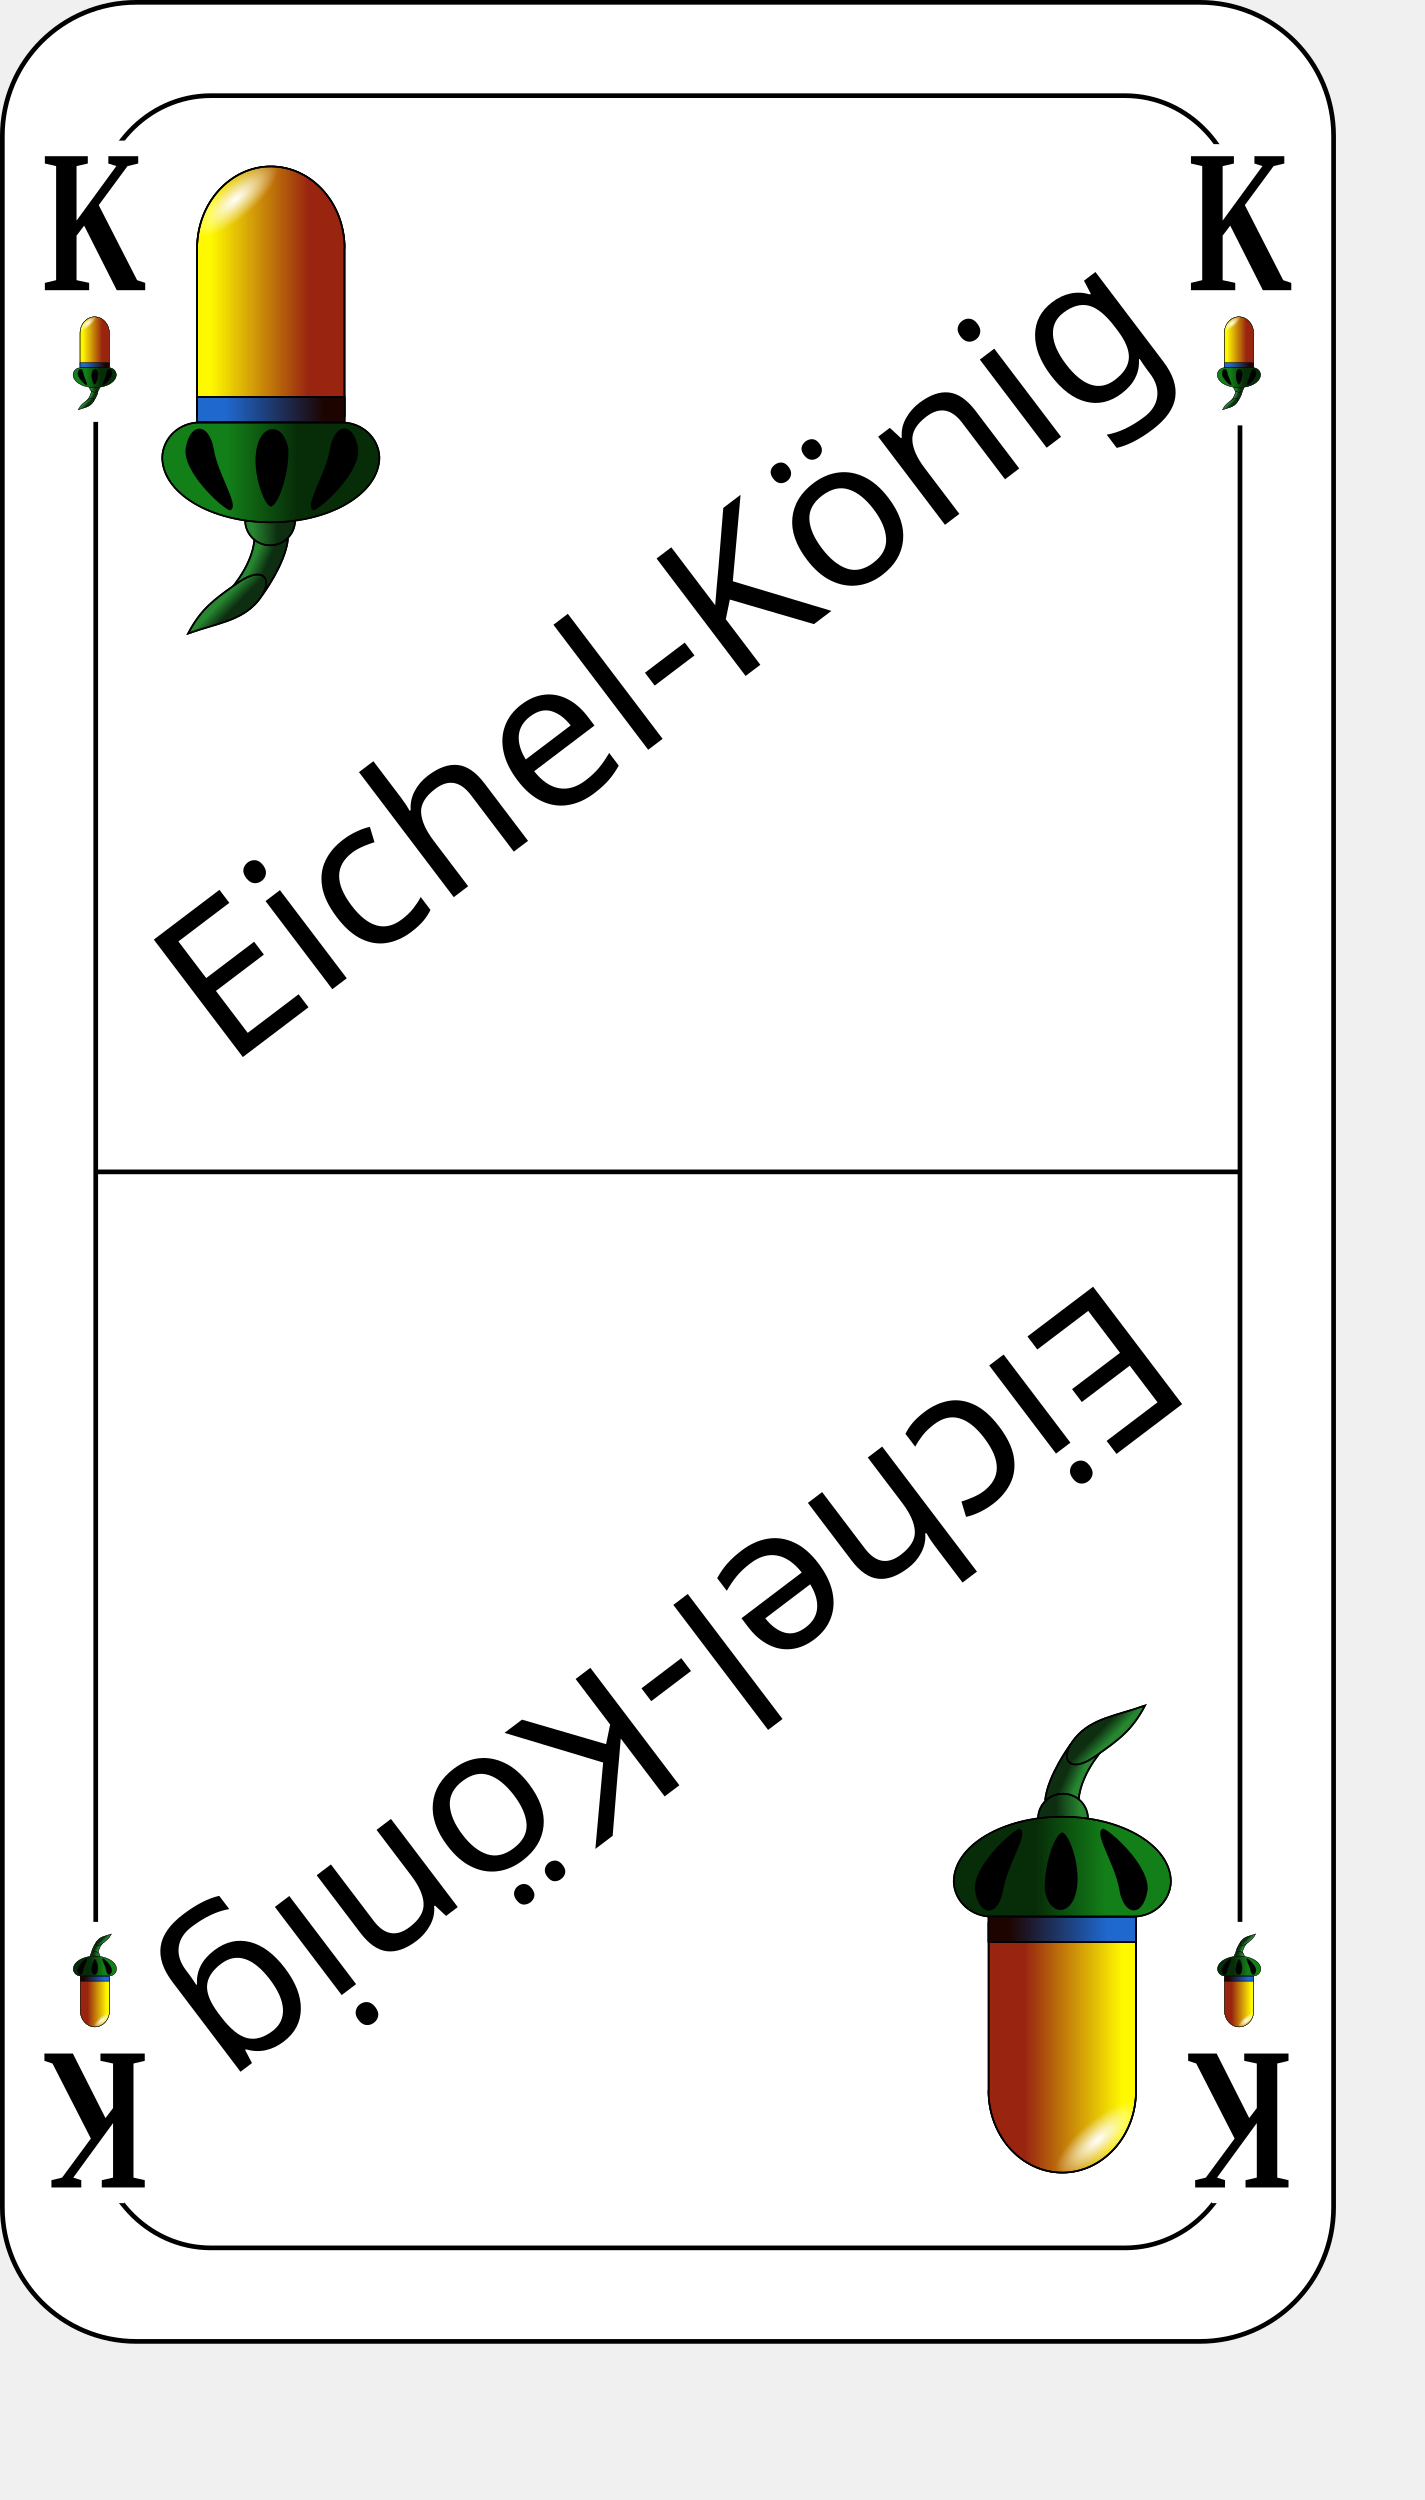
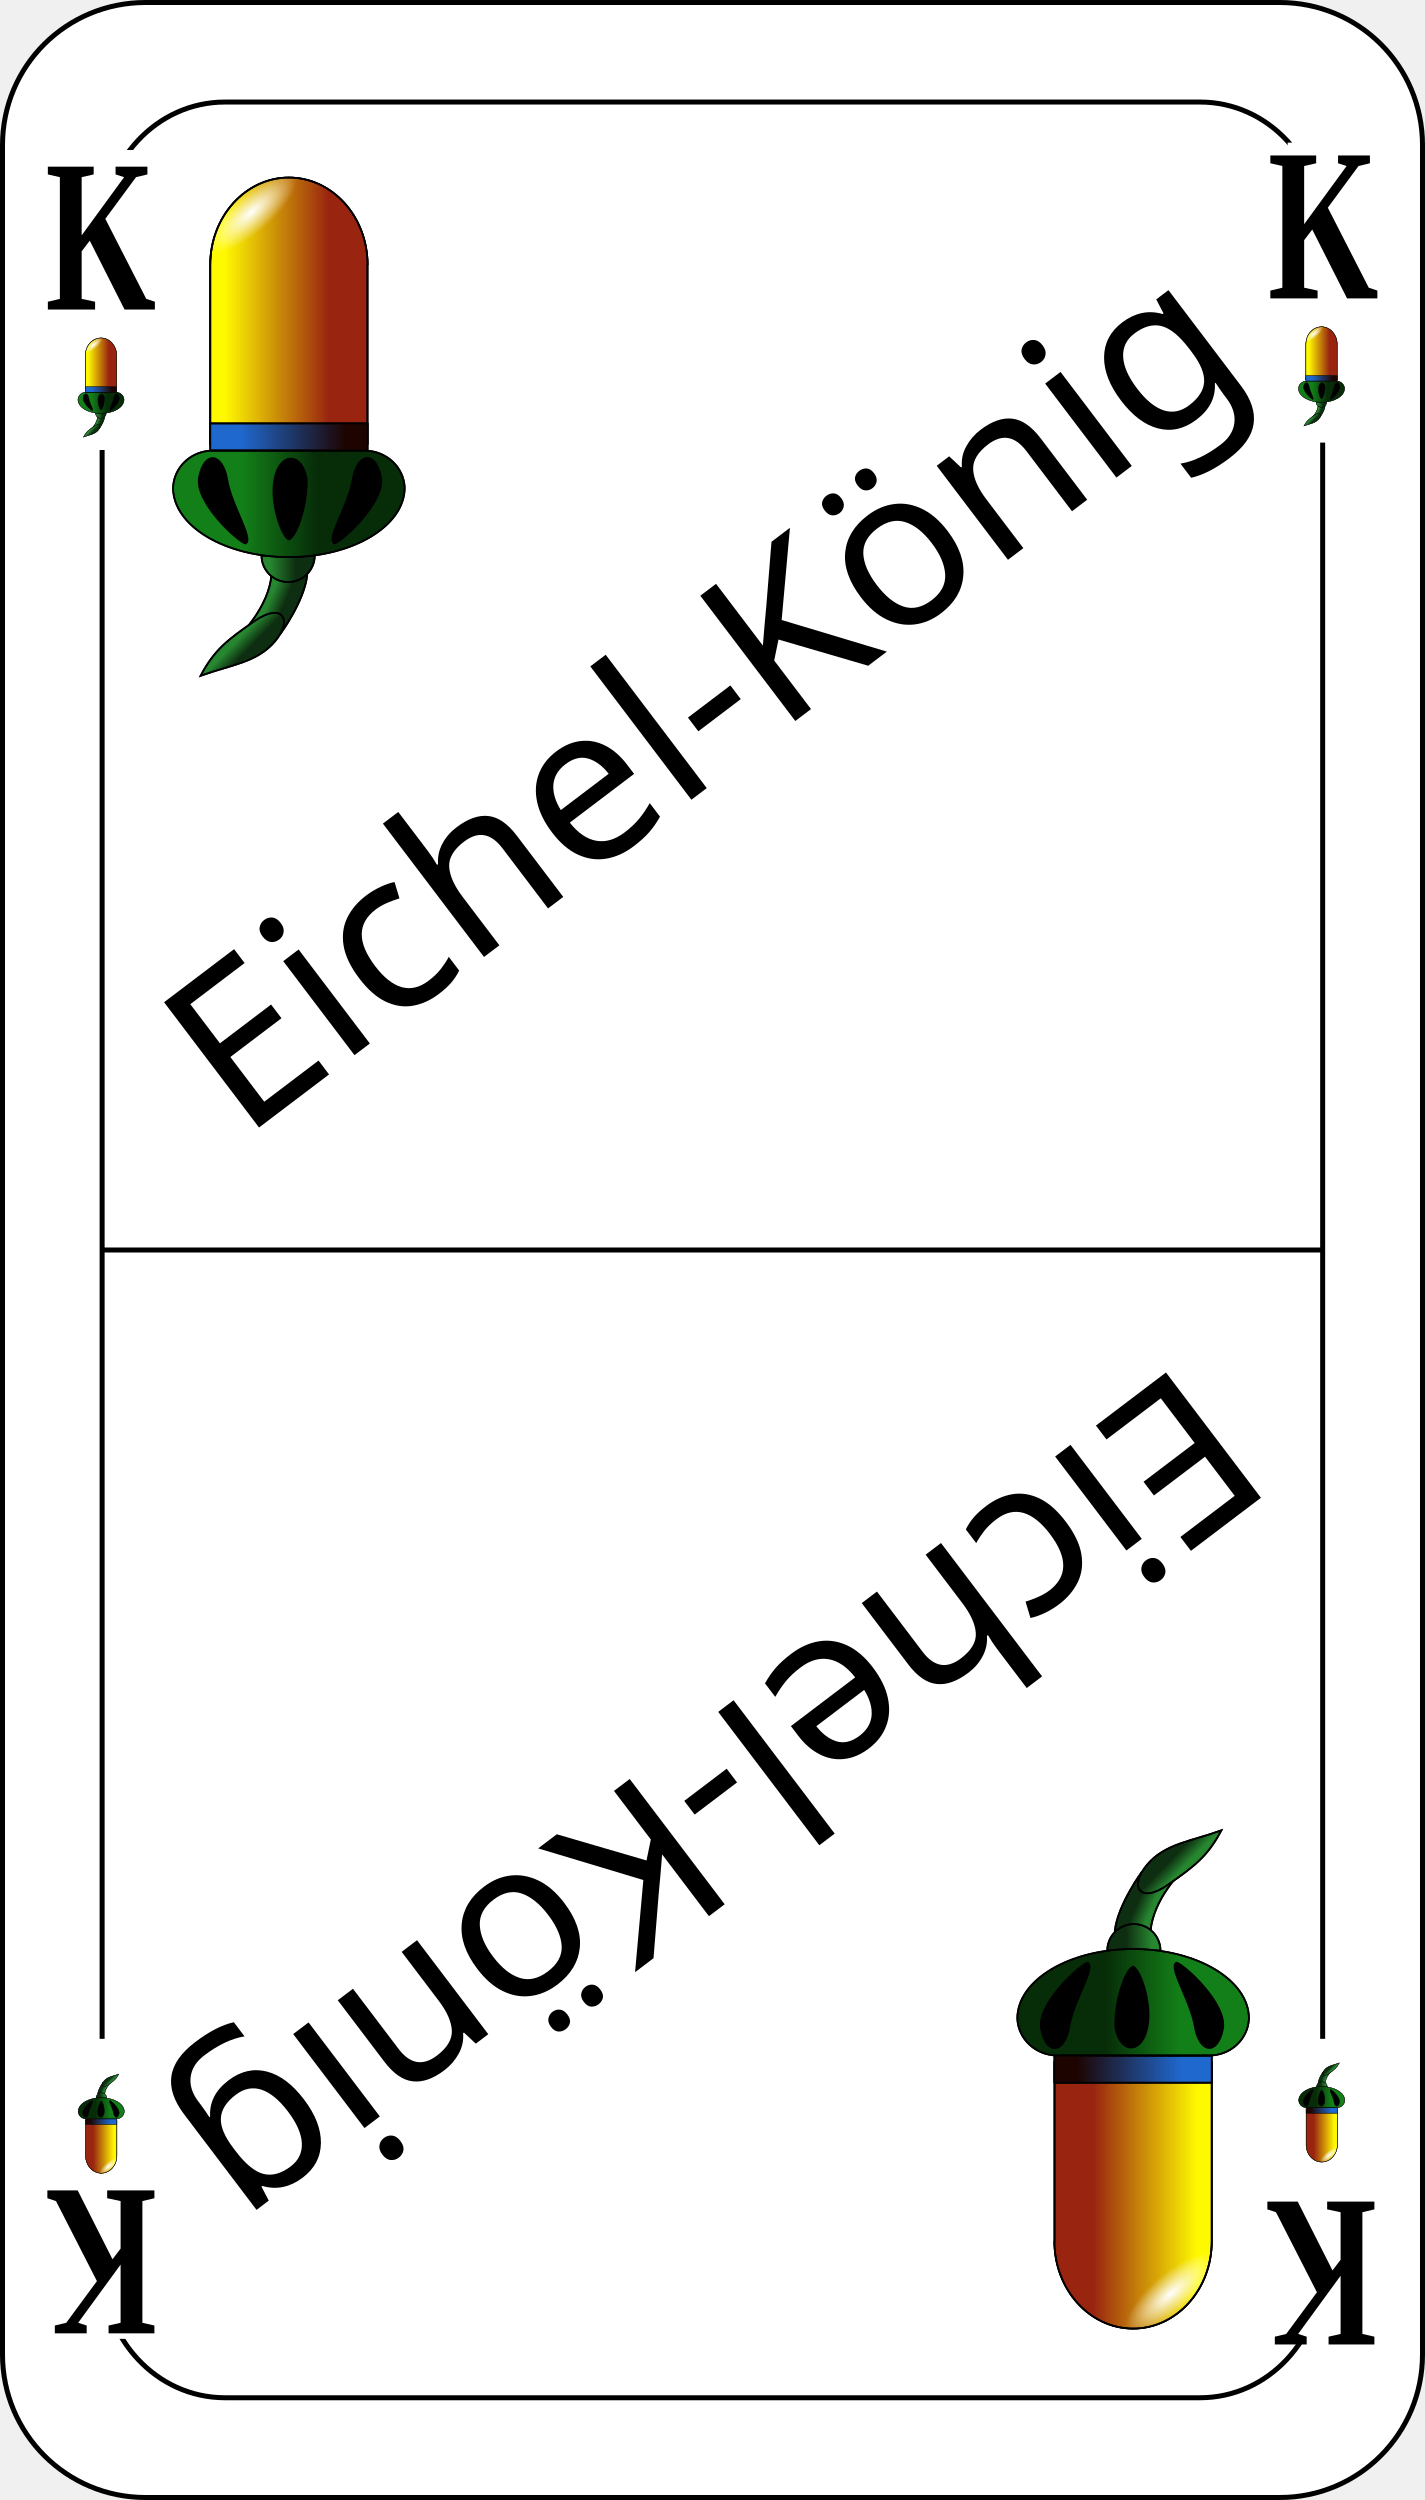
- <svg xmlns="http://www.w3.org/2000/svg" xmlns:xlink="http://www.w3.org/1999/xlink" width="5.7cm" height="10cm" id="svg2">
+ <svg xmlns="http://www.w3.org/2000/svg" xmlns:xlink="http://www.w3.org/1999/xlink" width="5.7cm" height="10cm" id="svg2" version="1.1" viewBox="0 0 201.969 354.331">
  <defs id="defs4">
    <radialGradient gradientUnits="userSpaceOnUse" gradientTransform="matrix(0.535225,-0.46193,0.160737,0.186241,45.27302,18.48446)" r="16.411" fy="-23.941" fx="7.646" cy="-23.941" cx="7.646" id="radialGradient7212" xlink:href="#linearGradient7206" />
    <linearGradient gradientUnits="userSpaceOnUse" y2="55.612" x2="43.451" y1="55.612" x1="64.644" id="linearGradient3075" xlink:href="#linearGradient3077" />
    <linearGradient gradientTransform="translate(-5.149838,-2.797688)" gradientUnits="userSpaceOnUse" y2="33.15" x2="45.329" y1="33.15" x1="66.327" id="linearGradient3056" xlink:href="#linearGradient3061" />
    <linearGradient gradientTransform="translate(-12.82547,-5.950036)" gradientUnits="userSpaceOnUse" y2="101.708" x2="56.564" y1="103.703" x1="58.633" id="linearGradient3046" xlink:href="#linearGradient3001" />
    <linearGradient gradientTransform="translate(-16.31211,-1.629578)" gradientUnits="userSpaceOnUse" y2="90.734" x2="65.342" y1="91.956" x1="68.162" id="linearGradient3038" xlink:href="#linearGradient3001" />
    <linearGradient gradientUnits="userSpaceOnUse" y2="81.561" x2="40.936" y1="81.561" x1="35.771" id="linearGradient3030" xlink:href="#linearGradient3001" />
    <linearGradient gradientTransform="translate(-48.57863,47.01691)" gradientUnits="userSpaceOnUse" y2="22.383" x2="92.34" y1="22.383" x1="107.509" id="linearGradient3007" xlink:href="#linearGradient3001" />
    <linearGradient id="linearGradient3001">
      <stop id="stop3003" offset="0" style="stop-color:#000000;stop-opacity:0.653;" />
      <stop id="stop3005" offset="1" style="stop-color:#000000;stop-opacity:0;" />
    </linearGradient>
    <linearGradient id="linearGradient3061">
      <stop style="stop-color:#992510;stop-opacity:1;" offset="0" id="stop3063" />
      <stop style="stop-color:#992510;stop-opacity:0;" offset="1" id="stop3065" />
    </linearGradient>
    <linearGradient id="linearGradient3077">
      <stop style="stop-color:#1d0400;stop-opacity:1;" offset="0" id="stop3079" />
      <stop style="stop-color:#1d0400;stop-opacity:0;" offset="1" id="stop3081" />
    </linearGradient>
    <linearGradient id="linearGradient7206">
      <stop id="stop7208" offset="0" style="stop-color:#ffffff;stop-opacity:1;" />
      <stop id="stop7210" offset="1" style="stop-color:#ffffff;stop-opacity:0;" />
    </linearGradient>
  </defs>
  <g id="layer1">
-     <rect style="opacity:1;fill:#ffffff;fill-opacity:1;fill-rule:evenodd;stroke:#000000;stroke-width:0.709;stroke-linecap:butt;stroke-linejoin:round;stroke-miterlimit:4;stroke-dasharray:none;stroke-dashoffset:0;stroke-opacity:1" id="rect1600" width="180.92" height="332.977" x="10.524" y="10.677" />
-     <path style="fill:none;fill-opacity:0.75;fill-rule:evenodd;stroke:#000000;stroke-width:0.709;stroke-linecap:butt;stroke-linejoin:miter;stroke-miterlimit:4;stroke-dasharray:none;stroke-opacity:1" d="M 14.676,177.165 L 187.292,177.165" id="path13403" />
-     <path style="fill:#ffffff;fill-opacity:1;stroke:#000000;stroke-width:0.71;stroke-miterlimit:4;stroke-dasharray:none;stroke-opacity:1" d="M 20.609,0.355 C 9.398,0.355 0.355,9.358 0.355,20.562 L 0.355,333.707 C 0.355,344.911 9.399,353.976 20.609,353.976 L 181.391,353.976 C 192.601,353.976 201.614,344.911 201.614,333.707 L 201.614,20.562 C 201.614,9.358 192.601,0.355 181.391,0.355 L 20.609,0.355 z M 31.879,14.463 L 170.09,14.463 C 179.726,14.463 187.464,22.765 187.464,33.074 L 187.464,321.226 C 187.464,331.535 179.726,339.837 170.09,339.837 L 31.879,339.837 C 22.243,339.837 14.473,331.535 14.473,321.226 L 14.473,33.074 C 14.473,22.765 22.243,14.463 31.879,14.463 z " id="path2586" />
-     <rect style="opacity:1;fill:#ffffff;fill-opacity:1;fill-rule:evenodd;stroke:none;stroke-width:0.354;stroke-linecap:butt;stroke-linejoin:round;stroke-miterlimit:4;stroke-dasharray:none;stroke-dashoffset:0;stroke-opacity:1" id="rect10676" width="7.384" height="42.52" x="11.792" y="21.26" />
-     <text xml:space="preserve" style="font-size:24.976px;font-style:normal;font-variant:normal;font-weight:bold;font-stretch:normal;text-align:start;line-height:125%;writing-mode:lr-tb;text-anchor:start;fill:#000000;fill-opacity:1;stroke:none;stroke-width:1px;stroke-linecap:butt;stroke-linejoin:miter;stroke-opacity:1;font-family:Times New Roman" x="7.981" y="35.406" id="text4099" transform="scale(0.807085,1.239027)">
-       <tspan id="tspan4101" x="7.981" y="35.406">K</tspan>
-     </text>
-     <use x="0" y="0" xlink:href="#rect10676" id="use4103" transform="translate(170.7122,0.531494)" width="201.968" height="354.331" />
-     <use x="0" y="0" xlink:href="#text4099" id="use4105" transform="translate(173.2677,-1.868741e-4)" width="201.968" height="354.331" />
-     <use x="0" y="0" xlink:href="#rect10676" id="use4107" transform="translate(-0.351984,269.2913)" width="201.968" height="354.331" />
-     <use x="0" y="0" xlink:href="#rect10676" id="use4109" transform="translate(171.4162,269.2913)" width="201.968" height="354.331" />
-     <use x="0" y="0" xlink:href="#text4099" id="use4111" transform="matrix(-1,-1.534146e-17,1.534146e-17,-1,201.5787,354.3241)" width="201.968" height="354.331" />
-     <use x="0" y="0" xlink:href="#use4111" id="use4113" transform="translate(-172.9133,-2.389310e-7)" width="201.968" height="354.331" />
    <g style="display:inline" id="g4395" transform="translate(-147.453,47.5682)">
-       <path id="rect3012" d="M 53.15,3.443 C 44.383,3.443 37.27,11.341 37.27,21.07 L 37.27,57.258 L 68.998,57.258 L 68.998,21.07 L 69.029,21.07 C 69.029,11.341 61.916,3.443 53.15,3.443 z " style="opacity:1;fill:#fff900;fill-opacity:1;fill-rule:evenodd;stroke:#000000;stroke-width:0.354;stroke-linecap:butt;stroke-linejoin:round;stroke-miterlimit:4;stroke-dasharray:none;stroke-dashoffset:0;stroke-opacity:1;display:inline" />
-       <path id="path3048" d="M 53.155,3.445 C 44.389,3.445 37.276,11.342 37.276,21.071 L 37.276,57.26 L 69.003,57.26 L 69.003,21.071 L 69.034,21.071 C 69.034,11.342 61.921,3.445 53.155,3.445 z " style="opacity:1;fill:url(#linearGradient3056);fill-opacity:1;fill-rule:evenodd;stroke:#000000;stroke-width:0.354;stroke-linecap:butt;stroke-linejoin:round;stroke-miterlimit:4;stroke-dasharray:none;stroke-dashoffset:0;stroke-opacity:1;display:inline" />
-       <path id="path5745" d="M 53.155,3.445 C 44.389,3.445 37.276,11.342 37.276,21.071 L 37.276,57.26 L 69.003,57.26 L 69.003,21.071 L 69.034,21.071 C 69.034,11.342 61.921,3.445 53.155,3.445 z " style="opacity:1;fill:url(#radialGradient7212);fill-opacity:1;fill-rule:evenodd;stroke:#000000;stroke-width:0.354;stroke-linecap:butt;stroke-linejoin:round;stroke-miterlimit:4;stroke-dasharray:none;stroke-dashoffset:0;stroke-opacity:1;display:inline" />
-       <rect y="53.07" x="37.271" height="5.492" width="31.757" id="rect3020" style="opacity:1;fill:#1f68cd;fill-opacity:1;fill-rule:evenodd;stroke:#000000;stroke-width:0.354;stroke-linecap:butt;stroke-linejoin:round;stroke-miterlimit:4;stroke-dasharray:none;stroke-dashoffset:0;stroke-opacity:1;display:inline" />
-       <path id="path3094" d="M 49.62,83.727 C 49.063,89.982 43.614,95.435 43.614,95.435 L 51.397,95.595 C 51.397,95.595 56.254,89.02 56.836,83.727 L 49.62,83.727 z " style="fill:#278630;fill-opacity:1;fill-rule:evenodd;stroke:#000000;stroke-width:0.354;stroke-linecap:butt;stroke-linejoin:miter;stroke-miterlimit:4;stroke-dasharray:none;stroke-opacity:1" />
-       <path id="path2932" d="M 49.623,83.737 C 49.067,89.992 43.618,95.444 43.618,95.444 L 51.401,95.605 C 51.401,95.605 56.258,89.029 56.84,83.737 L 49.623,83.737 z " style="fill:url(#linearGradient3038);fill-opacity:1;fill-rule:evenodd;stroke:#000000;stroke-width:0.354;stroke-linecap:butt;stroke-linejoin:miter;stroke-miterlimit:4;stroke-dasharray:none;stroke-opacity:1" />
-       <path transform="matrix(-1,-1.111307e-18,1.111307e-18,-1,90.28125,163.9655)" d="M 31.915,84.248 A 5.373,5.373 0 0 1 42.66,84.248 L 37.287,84.248 z" id="path3096" style="opacity:1;fill:#278630;fill-opacity:1;fill-rule:evenodd;stroke:#000000;stroke-width:0.354;stroke-linecap:butt;stroke-linejoin:round;stroke-miterlimit:4;stroke-dasharray:none;stroke-dashoffset:0;stroke-opacity:1" />
-       <path transform="matrix(-1,-1.111307e-18,1.111307e-18,-1,90.28193,163.9561)" d="M 31.915,84.248 A 5.373,5.373 0 0 1 42.66,84.248 L 37.287,84.248 z" id="path2934" style="opacity:1;fill:url(#linearGradient3030);fill-opacity:1;fill-rule:evenodd;stroke:#000000;stroke-width:0.354;stroke-linecap:butt;stroke-linejoin:round;stroke-miterlimit:4;stroke-dasharray:none;stroke-dashoffset:0;stroke-opacity:1" />
-       <path id="path3016" d="M 37.837,58.558 C 33.43,58.558 29.941,61.875 29.775,66.026 C 29.775,73.776 40.247,80.058 53.15,80.058 C 66.052,80.058 76.525,73.776 76.525,66.026 C 76.359,61.875 72.807,58.558 68.4,58.558 L 37.837,58.558 z " style="opacity:1;fill:#137f18;fill-opacity:1;fill-rule:evenodd;stroke:#000000;stroke-width:0.354;stroke-linecap:butt;stroke-linejoin:round;stroke-miterlimit:4;stroke-dasharray:none;stroke-dashoffset:0;stroke-opacity:1;display:inline" />
-       <path id="path3100" d="M 35.332,103.998 C 41.587,101.752 46.746,101.324 50.363,97.029 C 53.992,92.72 51.862,89.049 46.215,92.959 C 40.779,96.723 38.097,98.759 35.332,103.998 z " style="fill:#278630;fill-opacity:1;fill-rule:evenodd;stroke:#000000;stroke-width:0.354;stroke-linecap:butt;stroke-linejoin:miter;stroke-miterlimit:4;stroke-dasharray:none;stroke-opacity:1" />
-       <path id="path3104" d="M 53.21,76.505 C 55.003,75.608 56.99,68.701 56.736,64.233 C 55.839,58.853 51.354,58.754 50.263,64.208 C 49.239,69.332 51.869,76.279 53.21,76.505 z " style="fill:#000000;fill-opacity:1;fill-rule:evenodd;stroke:#000000;stroke-width:0.354;stroke-linecap:butt;stroke-linejoin:miter;stroke-miterlimit:4;stroke-dasharray:none;stroke-opacity:1;display:inline" />
-       <path id="path3108" d="M 44.389,77.307 C 46.182,76.41 41.594,69.824 40.698,64.393 C 39.802,59.013 36.118,58.433 35.028,63.887 C 34.003,69.011 43.048,77.081 44.389,77.307 z " style="fill:#000000;fill-opacity:1;fill-rule:evenodd;stroke:#000000;stroke-width:0.354;stroke-linecap:butt;stroke-linejoin:miter;stroke-miterlimit:4;stroke-dasharray:none;stroke-opacity:1;display:inline" />
-       <path id="path3110" d="M 62.351,77.272 C 60.558,76.375 65.146,69.789 66.042,64.358 C 66.939,58.978 70.622,58.398 71.713,63.852 C 72.737,68.976 63.692,77.046 62.351,77.272 z " style="fill:#000000;fill-opacity:1;fill-rule:evenodd;stroke:#000000;stroke-width:0.354;stroke-linecap:butt;stroke-linejoin:miter;stroke-miterlimit:4;stroke-dasharray:none;stroke-opacity:1;display:inline" />
-       <path id="path2930" d="M 37.826,58.55 C 33.419,58.55 29.93,61.867 29.764,66.018 C 29.764,73.769 40.236,80.05 53.139,80.05 C 66.041,80.05 76.514,73.769 76.514,66.018 C 76.348,61.867 72.796,58.55 68.389,58.55 L 37.826,58.55 z " style="opacity:1;fill:url(#linearGradient3007);fill-opacity:1;fill-rule:evenodd;stroke:#000000;stroke-width:0.354;stroke-linecap:butt;stroke-linejoin:round;stroke-miterlimit:4;stroke-dasharray:none;stroke-dashoffset:0;stroke-opacity:1;display:inline" />
-       <path id="path2936" d="M 35.327,104.002 C 41.581,101.757 46.74,101.329 50.358,97.034 C 53.987,92.724 51.857,89.053 46.21,92.963 C 40.774,96.728 38.091,98.764 35.327,104.002 z " style="fill:url(#linearGradient3046);fill-opacity:1;fill-rule:evenodd;stroke:#000000;stroke-width:0.354;stroke-linecap:butt;stroke-linejoin:miter;stroke-miterlimit:4;stroke-dasharray:none;stroke-opacity:1" />
-       <rect y="53.057" x="37.276" height="5.492" width="31.757" id="rect3067" style="opacity:1;fill:url(#linearGradient3075);fill-opacity:1;fill-rule:evenodd;stroke:#000000;stroke-width:0.354;stroke-linecap:butt;stroke-linejoin:round;stroke-miterlimit:4;stroke-dasharray:none;stroke-dashoffset:0;stroke-opacity:1;display:inline" />
+       <path id="rect3012" d="m 53.15,3.443 c -8.766,-5e-7 -15.879,7.898 -15.879,17.626 V 57.258 H 68.998 V 21.07 h 0.031 c 0,-9.729 -7.113,-17.626 -15.879,-17.626 z" style="display:inline;opacity:1;fill:#fff900;fill-opacity:1;fill-rule:evenodd;stroke:#000000;stroke-width:0.354;stroke-linecap:butt;stroke-linejoin:round;stroke-miterlimit:4;stroke-dasharray:none;stroke-dashoffset:0;stroke-opacity:1" />
+       <path id="path3048" d="m 53.155,3.445 c -8.766,-5e-7 -15.879,7.898 -15.879,17.626 V 57.26 H 69.003 V 21.071 h 0.031 c 0,-9.729 -7.113,-17.626 -15.879,-17.626 z" style="display:inline;opacity:1;fill:url(#linearGradient3056);fill-opacity:1;fill-rule:evenodd;stroke:#000000;stroke-width:0.354;stroke-linecap:butt;stroke-linejoin:round;stroke-miterlimit:4;stroke-dasharray:none;stroke-dashoffset:0;stroke-opacity:1" />
+       <path id="path5745" d="m 53.155,3.445 c -8.766,-5e-7 -15.879,7.898 -15.879,17.626 V 57.26 H 69.003 V 21.071 h 0.031 c 0,-9.729 -7.113,-17.626 -15.879,-17.626 z" style="display:inline;opacity:1;fill:url(#radialGradient7212);fill-opacity:1;fill-rule:evenodd;stroke:#000000;stroke-width:0.354;stroke-linecap:butt;stroke-linejoin:round;stroke-miterlimit:4;stroke-dasharray:none;stroke-dashoffset:0;stroke-opacity:1" />
+       <rect y="53.07" x="37.271" height="5.492" width="31.757" id="rect3020" style="display:inline;opacity:1;fill:#1f68cd;fill-opacity:1;fill-rule:evenodd;stroke:#000000;stroke-width:0.354;stroke-linecap:butt;stroke-linejoin:round;stroke-miterlimit:4;stroke-dasharray:none;stroke-dashoffset:0;stroke-opacity:1" />
+       <path id="path3094" d="M 49.62,83.727 C 49.063,89.982 43.614,95.435 43.614,95.435 l 7.782,0.16 c 0,0 4.858,-6.575 5.44,-11.868 z" style="fill:#278630;fill-opacity:1;fill-rule:evenodd;stroke:#000000;stroke-width:0.354;stroke-linecap:butt;stroke-linejoin:miter;stroke-miterlimit:4;stroke-dasharray:none;stroke-opacity:1" />
+       <path id="path2932" d="M 49.623,83.737 C 49.067,89.992 43.618,95.444 43.618,95.444 l 7.782,0.16 c 0,0 4.858,-6.575 5.44,-11.868 z" style="fill:url(#linearGradient3038);fill-opacity:1;fill-rule:evenodd;stroke:#000000;stroke-width:0.354;stroke-linecap:butt;stroke-linejoin:miter;stroke-miterlimit:4;stroke-dasharray:none;stroke-opacity:1" />
+       <path transform="rotate(-180,45.14062,81.98275)" d="m 31.915,84.248 a 5.373,5.373 0 0 1 5.373,-5.373 5.373,5.373 0 0 1 5.373,5.373 h -5.373 z" id="path3096" style="opacity:1;fill:#278630;fill-opacity:1;fill-rule:evenodd;stroke:#000000;stroke-width:0.354;stroke-linecap:butt;stroke-linejoin:round;stroke-miterlimit:4;stroke-dasharray:none;stroke-dashoffset:0;stroke-opacity:1" />
+       <path transform="rotate(-180,45.14097,81.97805)" d="m 31.915,84.248 a 5.373,5.373 0 0 1 5.373,-5.373 5.373,5.373 0 0 1 5.373,5.373 h -5.373 z" id="path2934" style="opacity:1;fill:url(#linearGradient3030);fill-opacity:1;fill-rule:evenodd;stroke:#000000;stroke-width:0.354;stroke-linecap:butt;stroke-linejoin:round;stroke-miterlimit:4;stroke-dasharray:none;stroke-dashoffset:0;stroke-opacity:1" />
+       <path id="path3016" d="m 37.837,58.558 c -4.407,-2e-6 -7.897,3.317 -8.062,7.469 0,7.75 10.473,14.031 23.375,14.031 12.902,0 23.375,-6.281 23.375,-14.031 -0.166,-4.152 -3.718,-7.469 -8.125,-7.469 z" style="display:inline;opacity:1;fill:#137f18;fill-opacity:1;fill-rule:evenodd;stroke:#000000;stroke-width:0.354;stroke-linecap:butt;stroke-linejoin:round;stroke-miterlimit:4;stroke-dasharray:none;stroke-dashoffset:0;stroke-opacity:1" />
+       <path id="path3100" d="m 35.332,103.998 c 6.255,-2.245 11.414,-2.674 15.031,-6.969 3.629,-4.309 1.499,-7.98 -4.148,-4.07 -5.436,3.765 -8.119,5.8 -10.883,11.039 z" style="fill:#278630;fill-opacity:1;fill-rule:evenodd;stroke:#000000;stroke-width:0.354;stroke-linecap:butt;stroke-linejoin:miter;stroke-miterlimit:4;stroke-dasharray:none;stroke-opacity:1" />
+       <path id="path3104" d="m 53.21,76.505 c 1.793,-0.897 3.781,-7.804 3.526,-12.272 -0.897,-5.38 -5.382,-5.478 -6.472,-0.025 -1.025,5.124 1.605,12.071 2.946,12.297 z" style="display:inline;fill:#000000;fill-opacity:1;fill-rule:evenodd;stroke:#000000;stroke-width:0.354;stroke-linecap:butt;stroke-linejoin:miter;stroke-miterlimit:4;stroke-dasharray:none;stroke-opacity:1" />
+       <path id="path3108" d="m 44.389,77.307 c 1.793,-0.897 -2.795,-7.483 -3.691,-12.914 -0.897,-5.38 -4.58,-5.959 -5.671,-0.506 -1.025,5.124 8.02,13.194 9.361,13.42 z" style="display:inline;fill:#000000;fill-opacity:1;fill-rule:evenodd;stroke:#000000;stroke-width:0.354;stroke-linecap:butt;stroke-linejoin:miter;stroke-miterlimit:4;stroke-dasharray:none;stroke-opacity:1" />
+       <path id="path3110" d="m 62.351,77.272 c -1.793,-0.897 2.795,-7.483 3.691,-12.914 0.897,-5.38 4.58,-5.959 5.671,-0.506 1.025,5.124 -8.02,13.194 -9.361,13.42 z" style="display:inline;fill:#000000;fill-opacity:1;fill-rule:evenodd;stroke:#000000;stroke-width:0.354;stroke-linecap:butt;stroke-linejoin:miter;stroke-miterlimit:4;stroke-dasharray:none;stroke-opacity:1" />
+       <path id="path2930" d="m 37.826,58.55 c -4.407,-2e-6 -7.897,3.317 -8.062,7.469 0,7.75 10.473,14.031 23.375,14.031 12.902,0 23.375,-6.281 23.375,-14.031 -0.166,-4.152 -3.718,-7.469 -8.125,-7.469 z" style="display:inline;opacity:1;fill:url(#linearGradient3007);fill-opacity:1;fill-rule:evenodd;stroke:#000000;stroke-width:0.354;stroke-linecap:butt;stroke-linejoin:round;stroke-miterlimit:4;stroke-dasharray:none;stroke-dashoffset:0;stroke-opacity:1" />
+       <path id="path2936" d="m 35.327,104.002 c 6.255,-2.245 11.414,-2.674 15.031,-6.969 3.629,-4.309 1.499,-7.98 -4.148,-4.07 -5.436,3.765 -8.119,5.8 -10.883,11.039 z" style="fill:url(#linearGradient3046);fill-opacity:1;fill-rule:evenodd;stroke:#000000;stroke-width:0.354;stroke-linecap:butt;stroke-linejoin:miter;stroke-miterlimit:4;stroke-dasharray:none;stroke-opacity:1" />
+       <rect y="53.057" x="37.276" height="5.492" width="31.757" id="rect3067" style="display:inline;opacity:1;fill:url(#linearGradient3075);fill-opacity:1;fill-rule:evenodd;stroke:#000000;stroke-width:0.354;stroke-linecap:butt;stroke-linejoin:round;stroke-miterlimit:4;stroke-dasharray:none;stroke-dashoffset:0;stroke-opacity:1" />
    </g>
-     <use x="0" y="0" xlink:href="#g4395" id="use4709" transform="matrix(0.139708,0,0,0.139708,27.48888,40.76976)" width="201.968" height="354.331" />
-     <use x="0" y="0" xlink:href="#use4709" id="use4717" transform="translate(172.9881,4.551991e-6)" width="201.968" height="354.331" />
-     <use x="0" y="0" xlink:href="#use4709" id="use4719" transform="matrix(-1,-3.035766e-18,3.035766e-18,-1,28.66208,354.33)" width="201.968" height="354.331" />
-     <use x="0" y="0" xlink:href="#use4719" id="use4721" transform="translate(172.9879,3.349310e-5)" width="201.968" height="354.331" />
-     <use x="0" y="0" xlink:href="#g4395" id="use9833" transform="matrix(0.702246,0,0,0.702246,107.1689,-10.65851)" width="201.968" height="354.331" />
-     <use x="0" y="0" xlink:href="#use9833" id="use9837" transform="matrix(-1,5.336985e-17,-5.336985e-17,-1,201.5431,353.6201)" width="201.968" height="354.331" />
    <g id="g9845" transform="translate(0,1.580659)">
-       <text transform="matrix(0.796919,-0.604087,0.604087,0.796919,0,0)" id="text9839" y="148.267" x="-69.357" style="font-size:31.209px;font-style:normal;font-variant:normal;font-weight:normal;font-stretch:normal;text-align:start;line-height:125%;writing-mode:lr-tb;text-anchor:start;fill:#000000;fill-opacity:1;stroke:none;stroke-width:1px;stroke-linecap:butt;stroke-linejoin:miter;stroke-opacity:1;font-family:Amazone BT" xml:space="preserve">
-         <tspan y="148.267" x="-69.357" id="tspan9841">Eichel-König</tspan>
-       </text>
-       <use height="354.331" width="201.968" transform="matrix(-1,-9.603321e-17,2.577690e-17,-1,201.9685,351.1694)" id="use9843" xlink:href="#text9839" y="0" x="0" />
+       <g id="g1">
+         <rect style="opacity:1;fill:#ffffff;fill-opacity:1;fill-rule:evenodd;stroke:#000000;stroke-width:0.709;stroke-linecap:butt;stroke-linejoin:round;stroke-miterlimit:4;stroke-dasharray:none;stroke-dashoffset:0;stroke-opacity:1" id="rect1600" width="180.92" height="332.977" x="10.524" y="10.677" transform="translate(0,-1.580659)" />
+         <path style="fill:none;fill-opacity:0.75;fill-rule:evenodd;stroke:#000000;stroke-width:0.709;stroke-linecap:butt;stroke-linejoin:miter;stroke-miterlimit:4;stroke-dasharray:none;stroke-opacity:1" d="M 14.676,177.165 H 187.292" id="path13403" transform="translate(0,-1.580659)" />
+         <path style="fill:#ffffff;fill-opacity:1;stroke:#000000;stroke-width:0.71;stroke-miterlimit:4;stroke-dasharray:none;stroke-opacity:1" d="M 20.609,0.355 C 9.398,0.355 0.355,9.358 0.355,20.562 V 333.707 c 0,11.204 9.044,20.269 20.254,20.269 H 181.391 c 11.211,0 20.223,-9.065 20.223,-20.269 V 20.562 C 201.614,9.358 192.601,0.355 181.391,0.355 Z M 31.879,14.463 H 170.09 c 9.636,0 17.374,8.302 17.374,18.612 V 321.226 c 10e-6,10.309 -7.738,18.612 -17.374,18.612 H 31.879 c -9.636,0 -17.405,-8.302 -17.405,-18.612 V 33.074 c 0,-10.309 7.769,-18.612 17.405,-18.612 z" id="path2586" transform="translate(0,-1.580659)" />
+         <rect style="opacity:1;fill:#ffffff;fill-opacity:1;fill-rule:evenodd;stroke:none;stroke-width:0.354;stroke-linecap:butt;stroke-linejoin:round;stroke-miterlimit:4;stroke-dasharray:none;stroke-dashoffset:0;stroke-opacity:1" id="rect10676" width="7.384" height="42.52" x="11.792" y="21.26" transform="translate(0,-1.580659)" />
+         <text xml:space="preserve" style="font-style:normal;font-variant:normal;font-weight:bold;font-stretch:normal;line-height:0%;font-family:'Times New Roman';text-align:start;writing-mode:lr-tb;text-anchor:start;fill:#000000;fill-opacity:1;stroke:none;stroke-width:1px;stroke-linecap:butt;stroke-linejoin:miter;stroke-opacity:1" x="7.981" y="35.406" id="text4099" transform="matrix(0.807085,0,0,1.239027,0,-1.580659)">
+           <tspan id="tspan4101" x="7.981" y="35.406" style="font-size:24.976px;line-height:1.25">K</tspan>
+         </text>
+         <use x="0" y="0" xlink:href="#rect10676" id="use4103" transform="translate(170.7122,-1.049165)" width="201.968" height="354.331" />
+         <use x="0" y="0" xlink:href="#text4099" id="use4105" transform="translate(173.2677,-1.580846)" width="201.968" height="354.331" />
+         <use x="0" y="0" xlink:href="#rect10676" id="use4107" transform="translate(-0.351984,267.7106)" width="201.968" height="354.331" />
+         <use x="0" y="0" xlink:href="#rect10676" id="use4109" transform="translate(171.4162,267.7106)" width="201.968" height="354.331" />
+         <use x="0" y="0" xlink:href="#text4099" id="use4111" transform="rotate(180,100.7893,176.3717)" width="201.968" height="354.331" />
+         <use x="0" y="0" xlink:href="#use4111" id="use4113" transform="translate(-172.9133,-1.580659)" width="201.968" height="354.331" />
+         <use x="0" y="0" xlink:href="#g4395" id="use4709" transform="matrix(0.139708,0,0,0.139708,27.48888,39.1891)" width="201.968" height="354.331" />
+         <use x="0" y="0" xlink:href="#use4709" id="use4717" transform="translate(172.9881,-1.580659)" width="201.968" height="354.331" />
+         <use x="0" y="0" xlink:href="#use4709" id="use4719" transform="rotate(180,14.33104,176.3747)" width="201.968" height="354.331" />
+         <use x="0" y="0" xlink:href="#use4719" id="use4721" transform="translate(172.9879,-1.580626)" width="201.968" height="354.331" />
+         <use x="0" y="0" xlink:href="#g4395" id="use9833" transform="matrix(0.702246,0,0,0.702246,107.1689,-12.23917)" width="201.968" height="354.331" />
+         <use x="0" y="0" xlink:href="#use9833" id="use9837" transform="rotate(180,100.7716,176.0197)" width="201.968" height="354.331" />
+         <text transform="rotate(-37.16315)" id="text9839" y="148.267" x="-69.357" style="font-style:normal;font-variant:normal;font-weight:normal;font-stretch:normal;line-height:0%;font-family:'Amazone BT';text-align:start;writing-mode:lr-tb;text-anchor:start;fill:#000000;fill-opacity:1;stroke:none;stroke-width:1px;stroke-linecap:butt;stroke-linejoin:miter;stroke-opacity:1" xml:space="preserve">
+           <tspan y="148.267" x="-69.357" id="tspan9841" style="font-size:31.209px;line-height:1.25">Eichel-König</tspan>
+         </text>
+         <use height="354.331" width="201.968" transform="rotate(-180,100.9843,175.5847)" id="use9843" xlink:href="#text9839" y="0" x="0" />
+       </g>
    </g>
  </g>
</svg>
